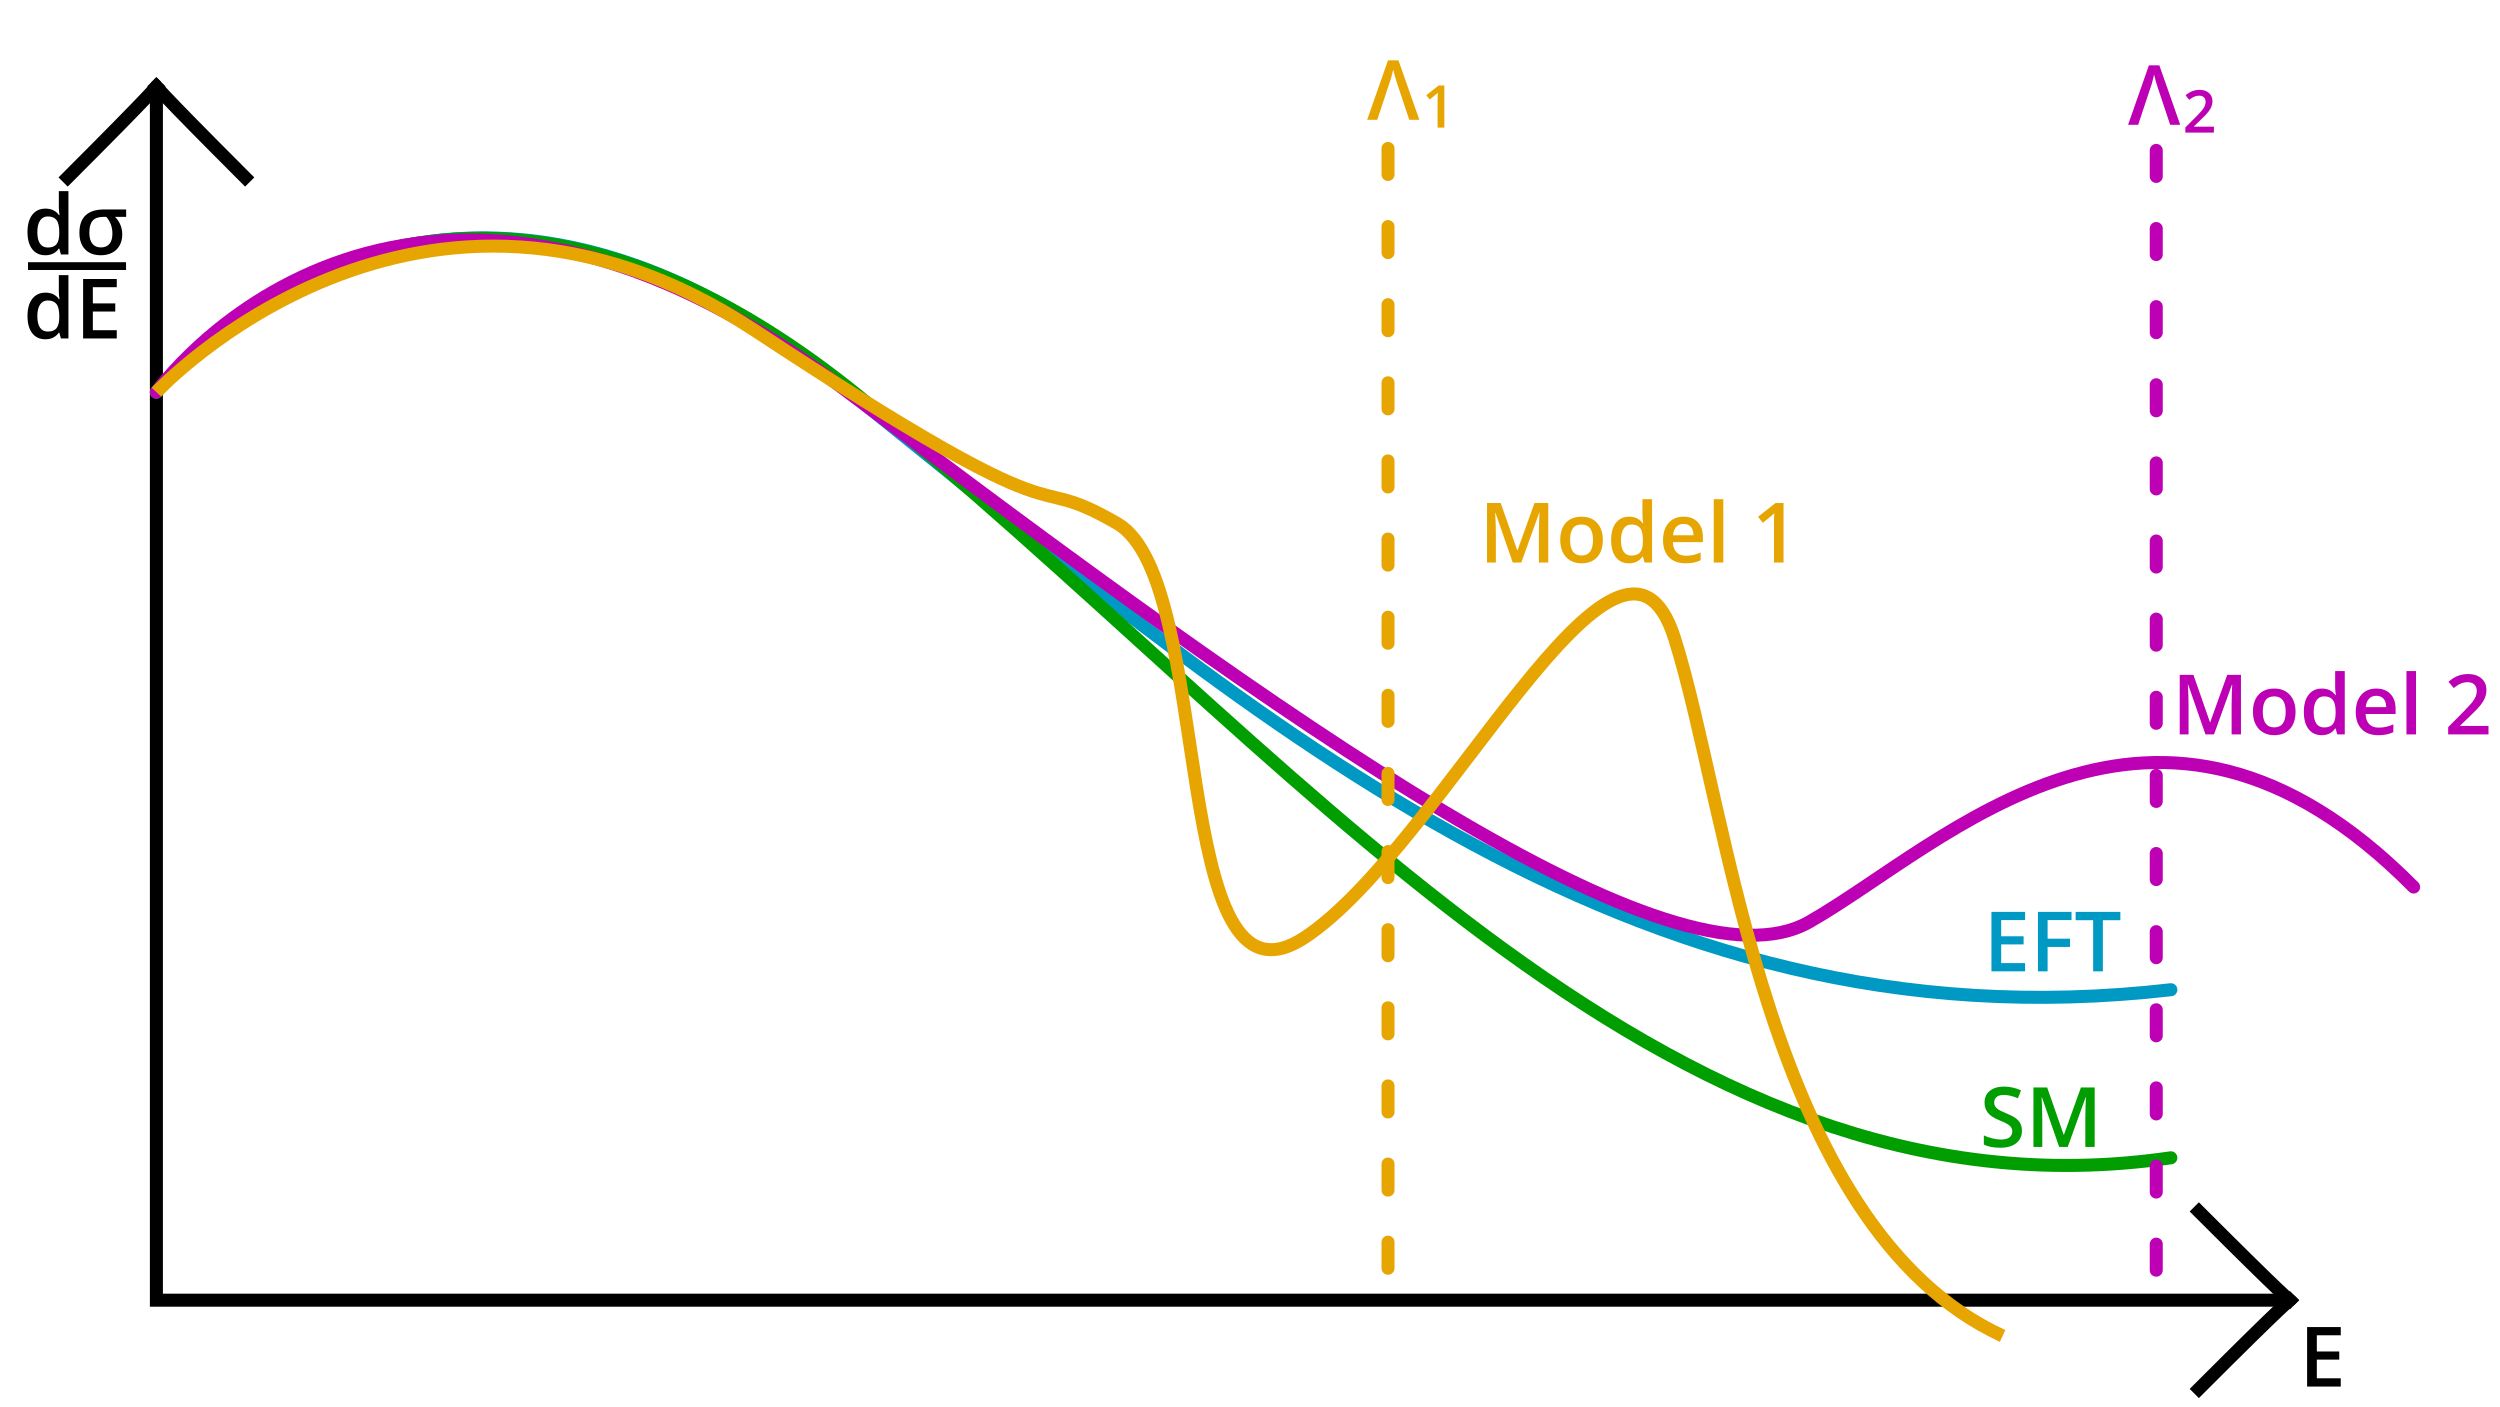
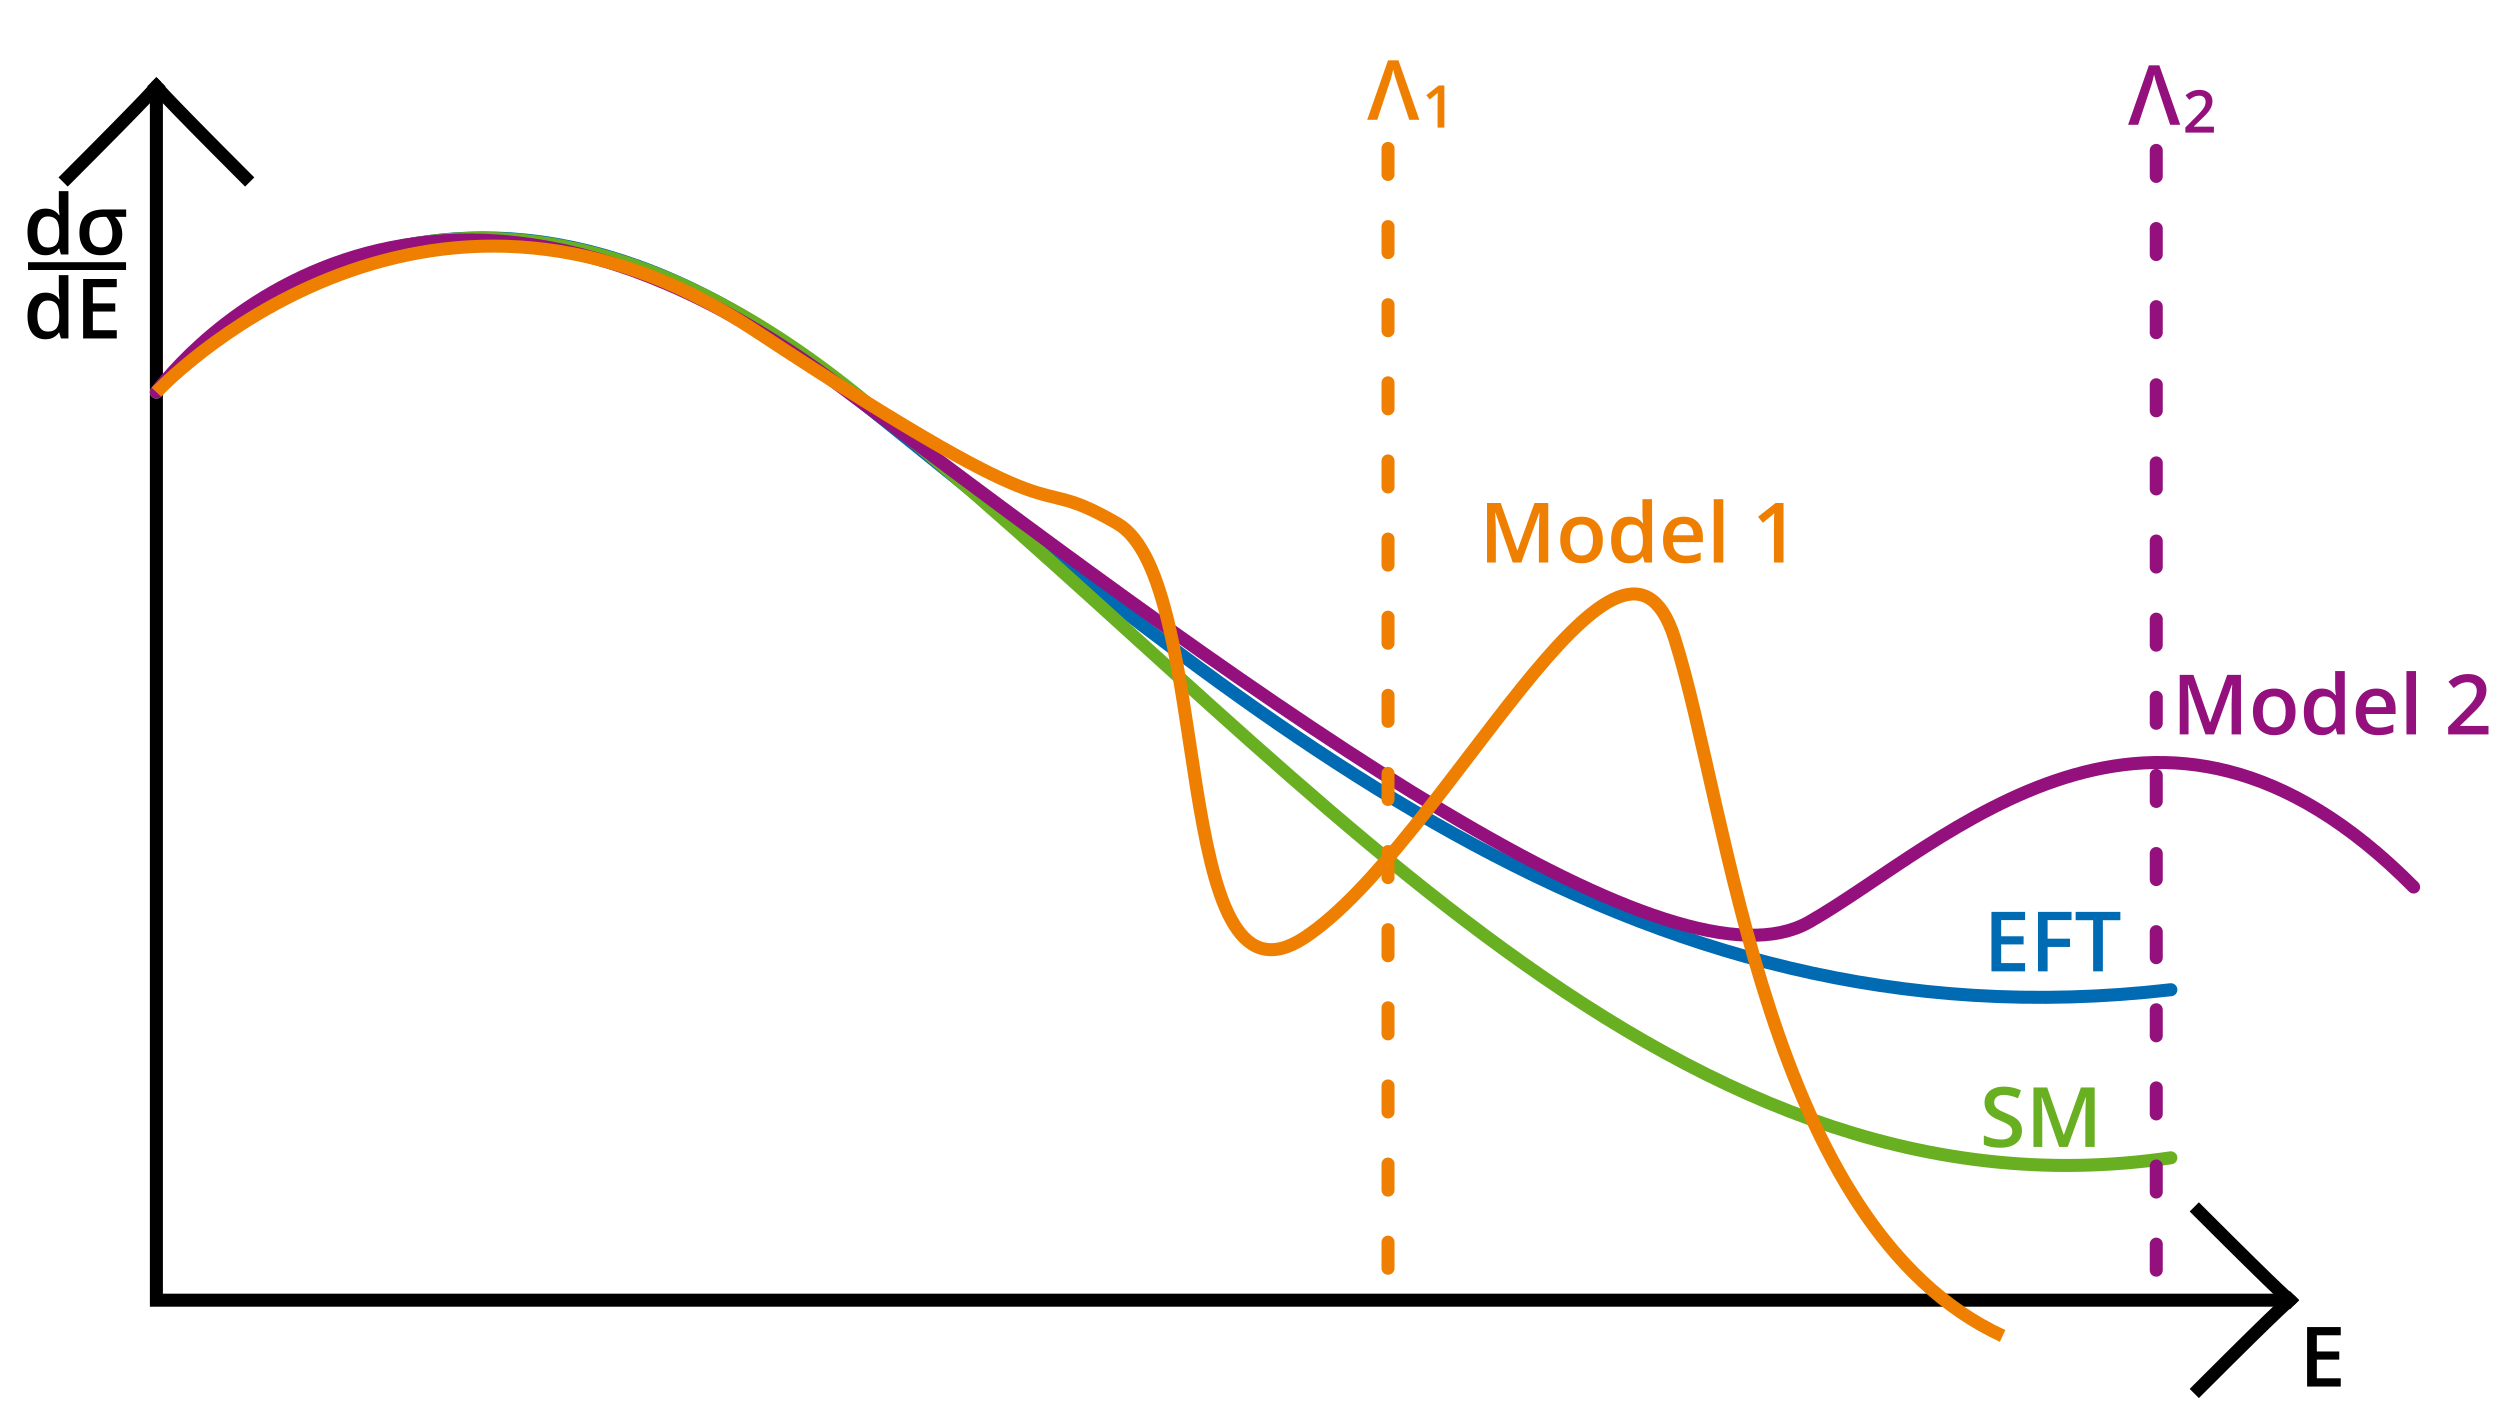
<svg xmlns="http://www.w3.org/2000/svg" width="1920" height="1080" viewBox="0 0 1920 1080" version="1.1" id="svg5">
  <defs id="defs2" />
  <g id="layer1">
    <path style="fill:none;stroke:#000000;stroke-width:10;stroke-linecap:butt;stroke-linejoin:miter;stroke-miterlimit:4;stroke-dasharray:none;stroke-opacity:1" d="M 120.112,66.331 V 998.543 H 1758.655" id="path895" />
    <path style="fill:none;stroke:#000000;stroke-width:10;stroke-linecap:square;stroke-linejoin:miter;stroke-miterlimit:4;stroke-dasharray:none;stroke-opacity:1" d="M 51.989,136.247 C 121.008,67.227 120.112,66.331 120.112,66.331" id="path1441" />
    <path style="fill:none;stroke:#000000;stroke-width:10;stroke-linecap:square;stroke-linejoin:miter;stroke-miterlimit:4;stroke-dasharray:none;stroke-opacity:1" d="M 188.235,136.247 C 119.216,67.227 120.112,66.331 120.112,66.331" id="path1441-9" />
    <path style="fill:none;stroke:#000000;stroke-width:10;stroke-linecap:square;stroke-linejoin:miter;stroke-miterlimit:4;stroke-dasharray:none;stroke-opacity:1" d="m 1688.739,930.42 c 69.02,69.02 69.916,68.123 69.916,68.123" id="path1441-5" />
    <path style="fill:none;stroke:#000000;stroke-width:10;stroke-linecap:square;stroke-linejoin:miter;stroke-miterlimit:4;stroke-dasharray:none;stroke-opacity:1" d="m 1688.739,1066.667 c 69.02,-69.02 69.916,-68.123 69.916,-68.123" id="path1441-9-8" />
    <text xml:space="preserve" style="font-style:normal;font-weight:normal;font-size:64px;line-height:1.25;font-family:sans-serif;fill:#000000;fill-opacity:1;stroke:none" x="1765.826" y="1064.874" id="text8223">
      <tspan id="tspan8221" x="1765.826" y="1064.874" style="font-style:normal;font-variant:normal;font-weight:600;font-stretch:normal;font-size:64px;font-family:'Open Sans';-inkscape-font-specification:'Open Sans Semi-Bold'">E</tspan>
    </text>
    <text xml:space="preserve" style="font-size:64px;line-height:1.25;font-family:'Open Sans';-inkscape-font-specification:'Open Sans';letter-spacing:0px" x="17.927" y="195.406" id="text12133">
      <tspan id="tspan12131" x="17.927" y="195.406" style="font-style:normal;font-variant:normal;font-weight:600;font-stretch:normal;font-size:64px;font-family:'Open Sans';-inkscape-font-specification:'Open Sans Semi-Bold'">dσ</tspan>
    </text>
    <text xml:space="preserve" style="font-size:64px;line-height:1.25;font-family:'Open Sans';-inkscape-font-specification:'Open Sans';letter-spacing:0px" x="17.927" y="259.944" id="text88315">
      <tspan id="tspan88313" x="17.927" y="259.944" style="font-style:normal;font-variant:normal;font-weight:600;font-stretch:normal;font-size:64px;font-family:'Open Sans';-inkscape-font-specification:'Open Sans Semi-Bold'">dE</tspan>
    </text>
    <path style="fill:none;stroke:#000000;stroke-width:6;stroke-linecap:butt;stroke-linejoin:miter;stroke-miterlimit:4;stroke-dasharray:none;stroke-opacity:1" d="m 21.513,204.37 c 75.294,0 75.294,0 75.294,0" id="path133869" />
-     <path style="fill:none;stroke:#0099c4;stroke-width:10;stroke-linecap:round;stroke-linejoin:round;stroke-miterlimit:4;stroke-dasharray:none;stroke-opacity:1;paint-order:stroke fill markers" d="m 120.112,301.176 c 0,0 206.162,-261.737 523.473,-7.171 317.311,254.566 604.146,514.51 1023.641,466.106" id="path134036" />
-     <path style="fill:none;stroke:#009e00;stroke-width:10;stroke-linecap:round;stroke-linejoin:round;stroke-opacity:1;stroke-miterlimit:4;stroke-dasharray:none" d="m 120.112,301.176 c 0,0 204.37,-267.115 537.815,1.793 333.445,268.908 616.695,643.585 1009.3,586.218" id="path136455" />
-     <path style="fill:none;stroke:#bd00b4;stroke-width:10;stroke-linecap:round;stroke-linejoin:round;stroke-opacity:1;stroke-miterlimit:4;stroke-dasharray:none;paint-order:stroke fill markers" d="m 120.112,301.176 c 0,0 184.65,-261.737 528.852,-1.793 344.202,259.944 636.415,467.899 740.392,408.74 103.978,-59.16 265.322,-227.675 464.314,-26.891" id="path137494" />
-     <path style="fill:none;stroke:#e6a500;stroke-width:10;stroke-linecap:butt;stroke-linejoin:miter;stroke-opacity:1;stroke-miterlimit:4;stroke-dasharray:none" d="M 120.112,301.176 C 120.112,301.176 322,84 580,254 c 258,170 202,104 278,148 76,44 38,388 144,318 106,-70 242,-362 284,-230 42,132 70,452 252,536" id="path139193" />
-     <path style="fill:none;stroke:#e6a500;stroke-width:10;stroke-linecap:round;stroke-linejoin:round;stroke-miterlimit:4;stroke-dasharray:20, 40;stroke-dashoffset:0;stroke-opacity:1;paint-order:stroke fill markers" d="m 1066,114 v 890" id="path144805" />
-     <path style="fill:none;stroke:#bd00b4;stroke-width:10;stroke-linecap:round;stroke-linejoin:round;stroke-miterlimit:4;stroke-dasharray:20, 40;stroke-dashoffset:0;stroke-opacity:1;paint-order:stroke fill markers" d="m 1656,115.5 v 890" id="path144805-4" />
-     <text xml:space="preserve" style="font-size:64px;line-height:1.25;font-family:'Open Sans';-inkscape-font-specification:'Open Sans';letter-spacing:0px" x="1050" y="92" id="text171112">
-       <tspan id="tspan171110" x="1050" y="92" style="font-style:normal;font-variant:normal;font-weight:600;font-stretch:normal;font-size:64px;font-family:'Open Sans';-inkscape-font-specification:'Open Sans Semi-Bold';fill:#e6a500;fill-opacity:1">Λ</tspan>
+     <path style="fill:none;stroke:#006ab2;stroke-width:10;stroke-linecap:round;stroke-linejoin:round;stroke-miterlimit:4;stroke-dasharray:none;stroke-opacity:1;paint-order:stroke fill markers" d="m 120.112,301.176 c 0,0 206.162,-261.737 523.473,-7.171 317.311,254.566 604.146,514.51 1023.641,466.106" id="path134036" />
+     <path style="fill:none;stroke:#69af22;stroke-width:10;stroke-linecap:round;stroke-linejoin:round;stroke-opacity:1;stroke-miterlimit:4;stroke-dasharray:none" d="m 120.112,301.176 c 0,0 204.37,-267.115 537.815,1.793 333.445,268.908 616.695,643.585 1009.3,586.218" id="path136455" />
+     <path style="fill:none;stroke:#93107d;stroke-width:10;stroke-linecap:round;stroke-linejoin:round;stroke-opacity:1;stroke-miterlimit:4;stroke-dasharray:none;paint-order:stroke fill markers" d="m 120.112,301.176 c 0,0 184.65,-261.737 528.852,-1.793 344.202,259.944 636.415,467.899 740.392,408.74 103.978,-59.16 265.322,-227.675 464.314,-26.891" id="path137494" />
+     <path style="fill:none;stroke:#ee7f00;stroke-width:10;stroke-linecap:butt;stroke-linejoin:miter;stroke-opacity:1;stroke-miterlimit:4;stroke-dasharray:none" d="M 120.112,301.176 C 120.112,301.176 322,84 580,254 c 258,170 202,104 278,148 76,44 38,388 144,318 106,-70 242,-362 284,-230 42,132 70,452 252,536" id="path139193" />
+     <path style="fill:none;stroke:#ee7f00;stroke-width:10;stroke-linecap:round;stroke-linejoin:round;stroke-miterlimit:4;stroke-dasharray:20, 40;stroke-dashoffset:0;stroke-opacity:1;paint-order:stroke fill markers" d="m 1066,114 v 890" id="path144805" />
+     <path style="fill:none;stroke:#93107d;stroke-width:10;stroke-linecap:round;stroke-linejoin:round;stroke-miterlimit:4;stroke-dasharray:20, 40;stroke-dashoffset:0;stroke-opacity:1;paint-order:stroke fill markers" d="m 1656,115.5 v 890" id="path144805-4" />
+     <text xml:space="preserve" style="font-size:64px;line-height:1.25;font-family:'Open Sans';-inkscape-font-specification:'Open Sans';letter-spacing:0px;fill:#ee7f00;fill-opacity:1" x="1050" y="92" id="text171112">
+       <tspan id="tspan171110" x="1050" y="92" style="font-style:normal;font-variant:normal;font-weight:600;font-stretch:normal;font-size:64px;font-family:'Open Sans';-inkscape-font-specification:'Open Sans Semi-Bold';fill:#ee7f00;fill-opacity:1">Λ</tspan>
    </text>
-     <text xml:space="preserve" style="font-size:45.333px;line-height:1.25;font-family:'Open Sans';-inkscape-font-specification:'Open Sans';letter-spacing:0px;fill:#e6a500;fill-opacity:1" x="1092" y="98" id="text268477">
-       <tspan id="tspan268475" x="1092" y="98" style="font-style:normal;font-variant:normal;font-weight:600;font-stretch:normal;font-size:45.333px;font-family:'Open Sans';-inkscape-font-specification:'Open Sans Semi-Bold'">1</tspan>
+     <text xml:space="preserve" style="font-size:45.333px;line-height:1.25;font-family:'Open Sans';-inkscape-font-specification:'Open Sans';letter-spacing:0px;fill:#ee7f00;fill-opacity:1" x="1092" y="98" id="text268477">
+       <tspan id="tspan268475" x="1092" y="98" style="font-style:normal;font-variant:normal;font-weight:600;font-stretch:normal;font-size:45.333px;font-family:'Open Sans';-inkscape-font-specification:'Open Sans Semi-Bold';fill:#ee7f00;fill-opacity:1">1</tspan>
    </text>
-     <text xml:space="preserve" style="font-size:64px;line-height:1.25;font-family:'Open Sans';-inkscape-font-specification:'Open Sans';letter-spacing:0px;fill:#bd00b4;fill-opacity:1" x="1634.367" y="95.844" id="text171112-6">
-       <tspan id="tspan171110-8" x="1634.367" y="95.844" style="font-style:normal;font-variant:normal;font-weight:600;font-stretch:normal;font-size:64px;font-family:'Open Sans';-inkscape-font-specification:'Open Sans Semi-Bold';fill:#bd00b4;fill-opacity:1">Λ</tspan>
+     <text xml:space="preserve" style="font-size:64px;line-height:1.25;font-family:'Open Sans';-inkscape-font-specification:'Open Sans';letter-spacing:0px;fill:#93107d;fill-opacity:1" x="1634.367" y="95.844" id="text171112-6">
+       <tspan id="tspan171110-8" x="1634.367" y="95.844" style="font-style:normal;font-variant:normal;font-weight:600;font-stretch:normal;font-size:64px;font-family:'Open Sans';-inkscape-font-specification:'Open Sans Semi-Bold';fill:#93107d;fill-opacity:1">Λ</tspan>
    </text>
-     <text xml:space="preserve" style="font-size:45.333px;line-height:1.25;font-family:'Open Sans';-inkscape-font-specification:'Open Sans';letter-spacing:0px;fill:#bd00b4;fill-opacity:1" x="1676.367" y="101.844" id="text268477-8">
-       <tspan id="tspan268475-4" x="1676.367" y="101.844" style="font-style:normal;font-variant:normal;font-weight:600;font-stretch:normal;font-size:45.333px;font-family:'Open Sans';-inkscape-font-specification:'Open Sans Semi-Bold';fill:#bd00b4;fill-opacity:1">2</tspan>
+     <text xml:space="preserve" style="font-size:45.333px;line-height:1.25;font-family:'Open Sans';-inkscape-font-specification:'Open Sans';letter-spacing:0px;fill:#93107d;fill-opacity:1" x="1676.367" y="101.844" id="text268477-8">
+       <tspan id="tspan268475-4" x="1676.367" y="101.844" style="font-style:normal;font-variant:normal;font-weight:600;font-stretch:normal;font-size:45.333px;font-family:'Open Sans';-inkscape-font-specification:'Open Sans Semi-Bold';fill:#93107d;fill-opacity:1">2</tspan>
    </text>
-     <text xml:space="preserve" style="font-style:normal;font-variant:normal;font-weight:600;font-stretch:normal;font-size:64px;line-height:1.25;font-family:'Open Sans';-inkscape-font-specification:'Open Sans Semi-Bold';letter-spacing:0px;fill:#e6a500;fill-opacity:1" x="1136" y="432" id="text319387">
-       <tspan id="tspan319385" x="1136" y="432" style="font-style:normal;font-variant:normal;font-weight:600;font-stretch:normal;font-size:64px;font-family:'Open Sans';-inkscape-font-specification:'Open Sans Semi-Bold';fill:#e6a500;fill-opacity:1">Model 1</tspan>
+     <text xml:space="preserve" style="font-style:normal;font-variant:normal;font-weight:600;font-stretch:normal;font-size:64px;line-height:1.25;font-family:'Open Sans';-inkscape-font-specification:'Open Sans Semi-Bold';letter-spacing:0px;fill:#ee7f00;fill-opacity:1" x="1136" y="432" id="text319387">
+       <tspan id="tspan319385" x="1136" y="432" style="font-style:normal;font-variant:normal;font-weight:600;font-stretch:normal;font-size:64px;font-family:'Open Sans';-inkscape-font-specification:'Open Sans Semi-Bold';fill:#ee7f00;fill-opacity:1">Model 1</tspan>
    </text>
-     <text xml:space="preserve" style="font-style:normal;font-variant:normal;font-weight:600;font-stretch:normal;font-size:64px;line-height:1.25;font-family:'Open Sans';-inkscape-font-specification:'Open Sans Semi-Bold';letter-spacing:0px;fill:#bd00b4;fill-opacity:1" x="1668" y="564" id="text360885">
-       <tspan id="tspan360883" x="1668" y="564" style="font-style:normal;font-variant:normal;font-weight:600;font-stretch:normal;font-size:64px;font-family:'Open Sans';-inkscape-font-specification:'Open Sans Semi-Bold';fill:#bd00b4;fill-opacity:1">Model 2</tspan>
+     <text xml:space="preserve" style="font-style:normal;font-variant:normal;font-weight:600;font-stretch:normal;font-size:64px;line-height:1.25;font-family:'Open Sans';-inkscape-font-specification:'Open Sans Semi-Bold';letter-spacing:0px;fill:#93107d;fill-opacity:1" x="1668" y="564" id="text360885">
+       <tspan id="tspan360883" x="1668" y="564" style="font-style:normal;font-variant:normal;font-weight:600;font-stretch:normal;font-size:64px;font-family:'Open Sans';-inkscape-font-specification:'Open Sans Semi-Bold';fill:#93107d;fill-opacity:1">Model 2</tspan>
    </text>
-     <text xml:space="preserve" style="font-style:normal;font-variant:normal;font-weight:600;font-stretch:normal;font-size:64px;line-height:1.25;font-family:'Open Sans';-inkscape-font-specification:'Open Sans Semi-Bold';letter-spacing:0px;fill:#0099c4;fill-opacity:1" x="1523.406" y="746" id="text360885-3">
-       <tspan id="tspan360883-1" x="1523.406" y="746" style="font-style:normal;font-variant:normal;font-weight:600;font-stretch:normal;font-size:64px;font-family:'Open Sans';-inkscape-font-specification:'Open Sans Semi-Bold';fill:#0099c4;fill-opacity:1">EFT</tspan>
+     <text xml:space="preserve" style="font-style:normal;font-variant:normal;font-weight:600;font-stretch:normal;font-size:64px;line-height:1.25;font-family:'Open Sans';-inkscape-font-specification:'Open Sans Semi-Bold';letter-spacing:0px;fill:#006ab2;fill-opacity:1" x="1523.406" y="746" id="text360885-3">
+       <tspan id="tspan360883-1" x="1523.406" y="746" style="font-style:normal;font-variant:normal;font-weight:600;font-stretch:normal;font-size:64px;font-family:'Open Sans';-inkscape-font-specification:'Open Sans Semi-Bold';fill:#006ab2;fill-opacity:1">EFT</tspan>
    </text>
-     <text xml:space="preserve" style="font-style:normal;font-variant:normal;font-weight:600;font-stretch:normal;font-size:64px;line-height:1.25;font-family:'Open Sans';-inkscape-font-specification:'Open Sans Semi-Bold';letter-spacing:0px;fill:#009e00;fill-opacity:1" x="1520.469" y="880.844" id="text360885-3-4">
-       <tspan id="tspan360883-1-9" x="1520.469" y="880.844" style="font-style:normal;font-variant:normal;font-weight:600;font-stretch:normal;font-size:64px;font-family:'Open Sans';-inkscape-font-specification:'Open Sans Semi-Bold';fill:#009e00;fill-opacity:1">SM</tspan>
+     <text xml:space="preserve" style="font-style:normal;font-variant:normal;font-weight:600;font-stretch:normal;font-size:64px;line-height:1.25;font-family:'Open Sans';-inkscape-font-specification:'Open Sans Semi-Bold';letter-spacing:0px;fill:#69af22;fill-opacity:1" x="1520.469" y="880.844" id="text360885-3-4">
+       <tspan id="tspan360883-1-9" x="1520.469" y="880.844" style="font-style:normal;font-variant:normal;font-weight:600;font-stretch:normal;font-size:64px;font-family:'Open Sans';-inkscape-font-specification:'Open Sans Semi-Bold';fill:#69af22;fill-opacity:1">SM</tspan>
    </text>
  </g>
</svg>
